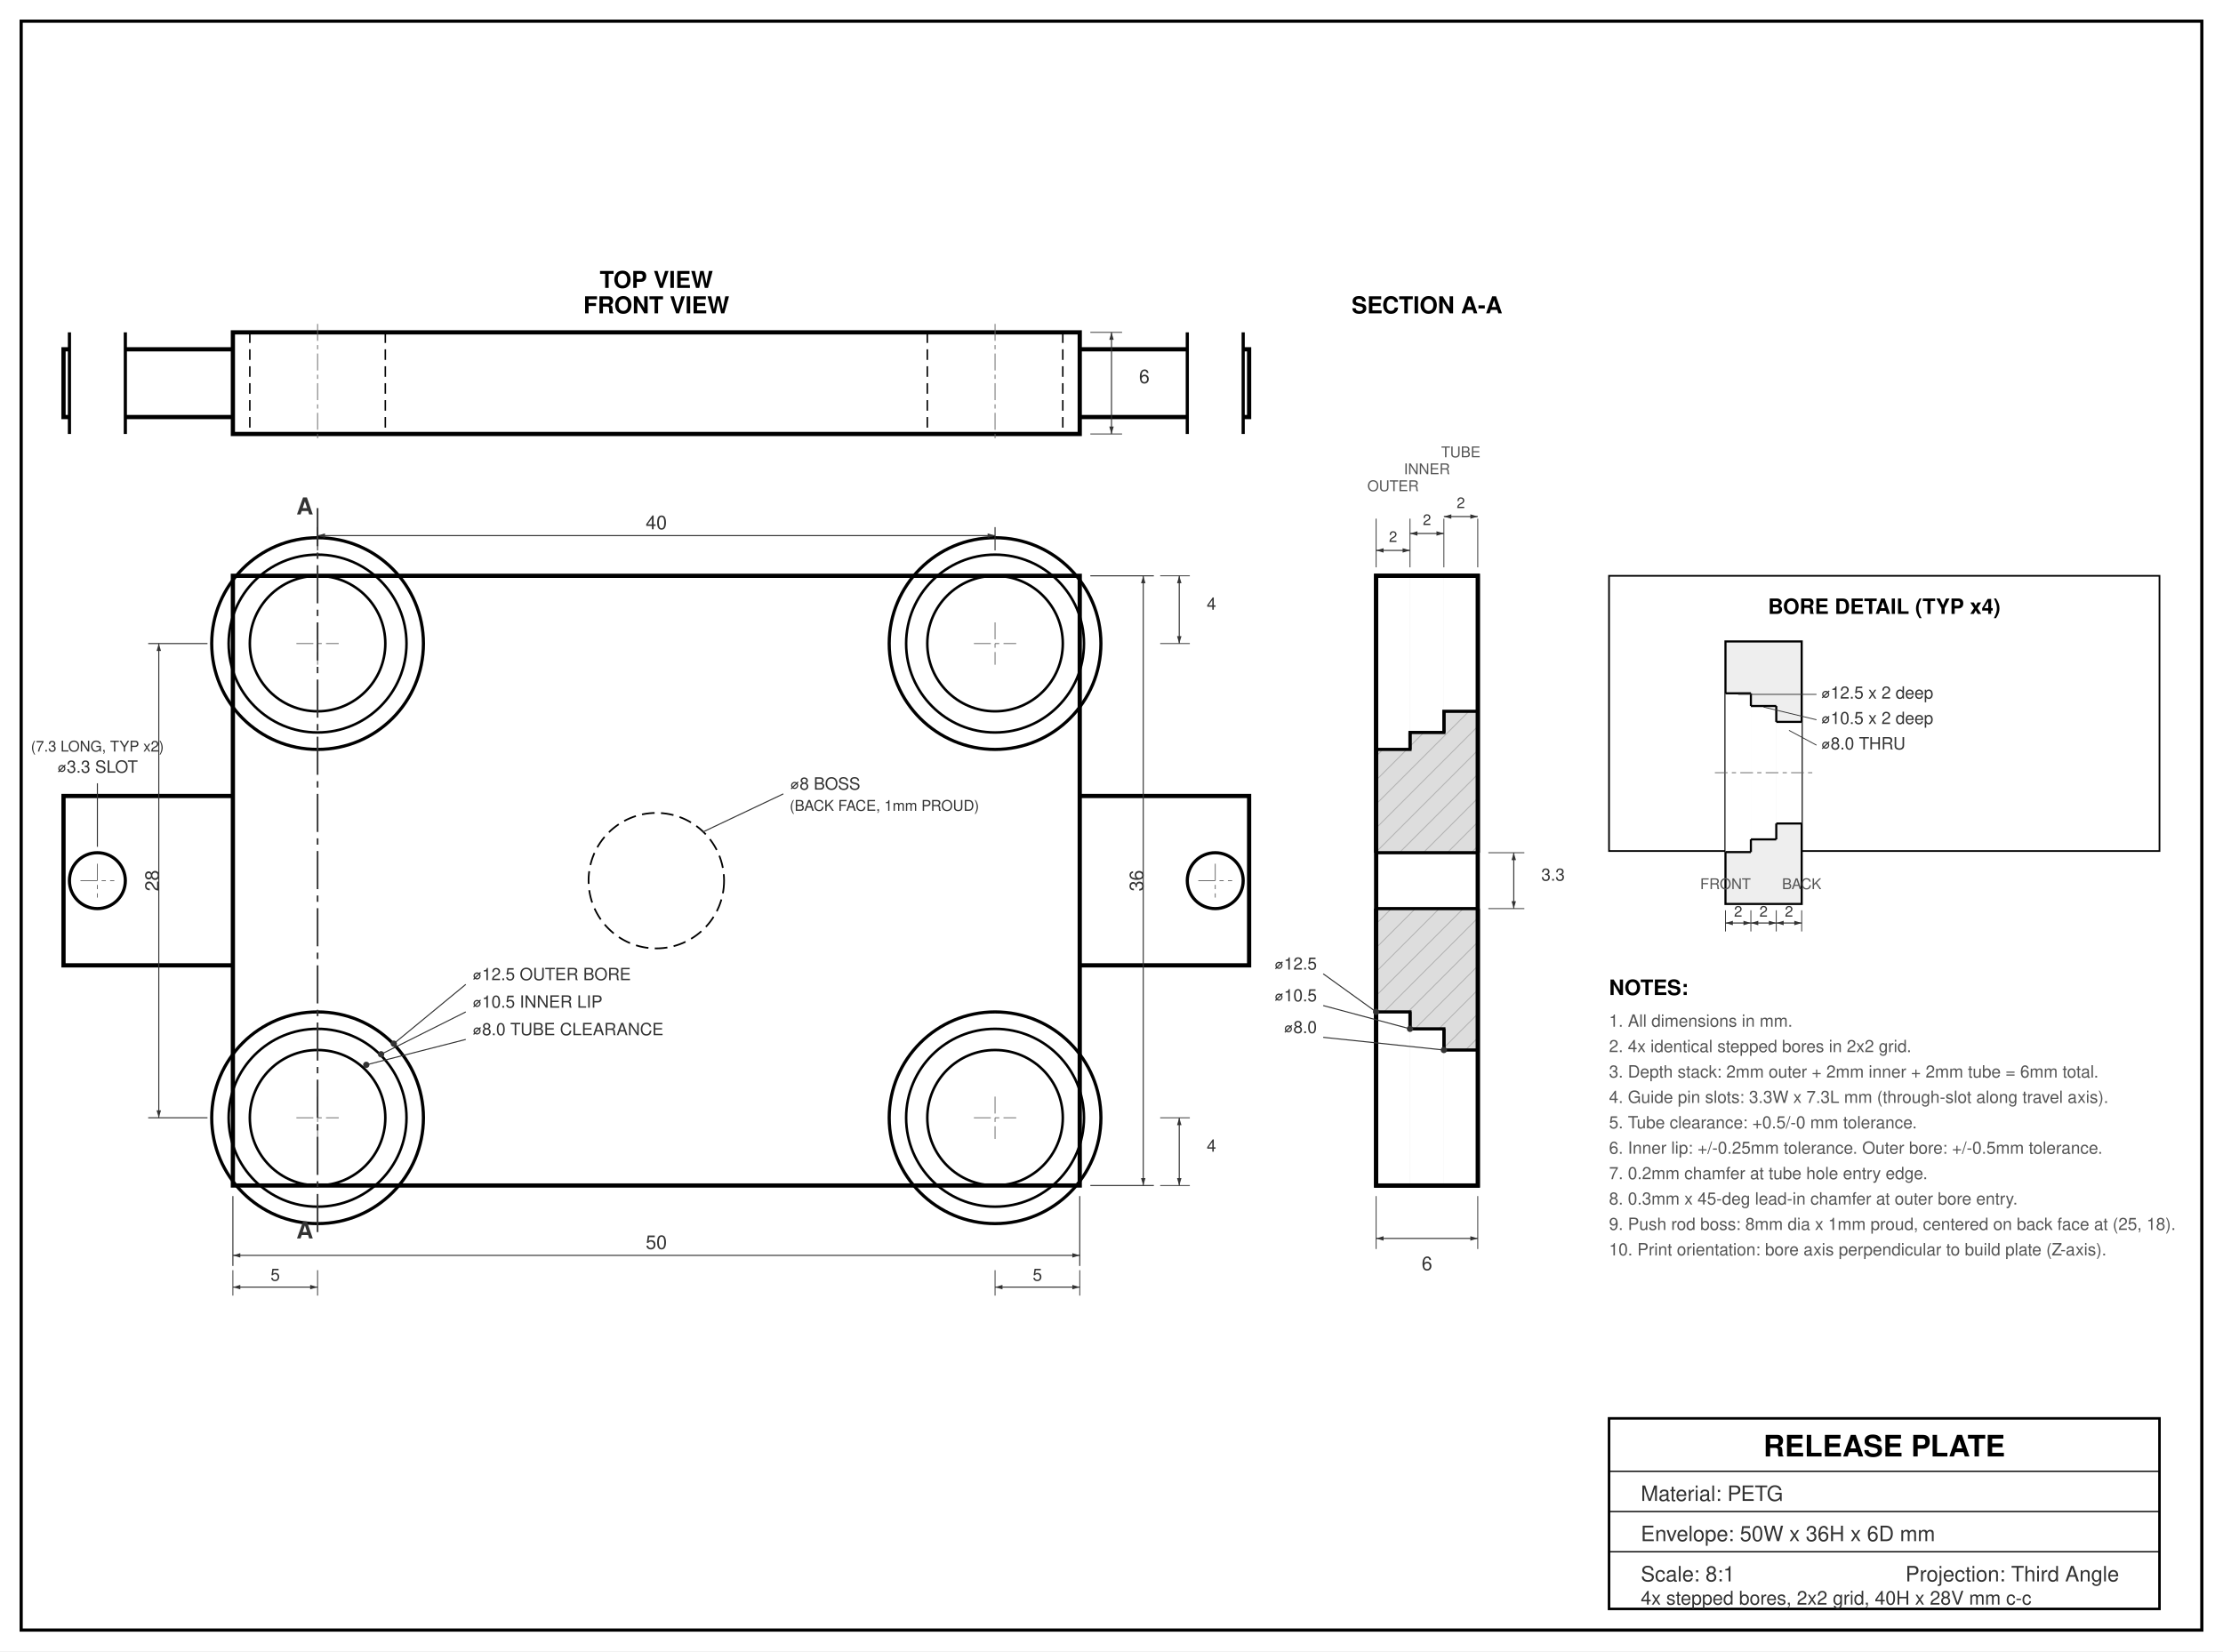
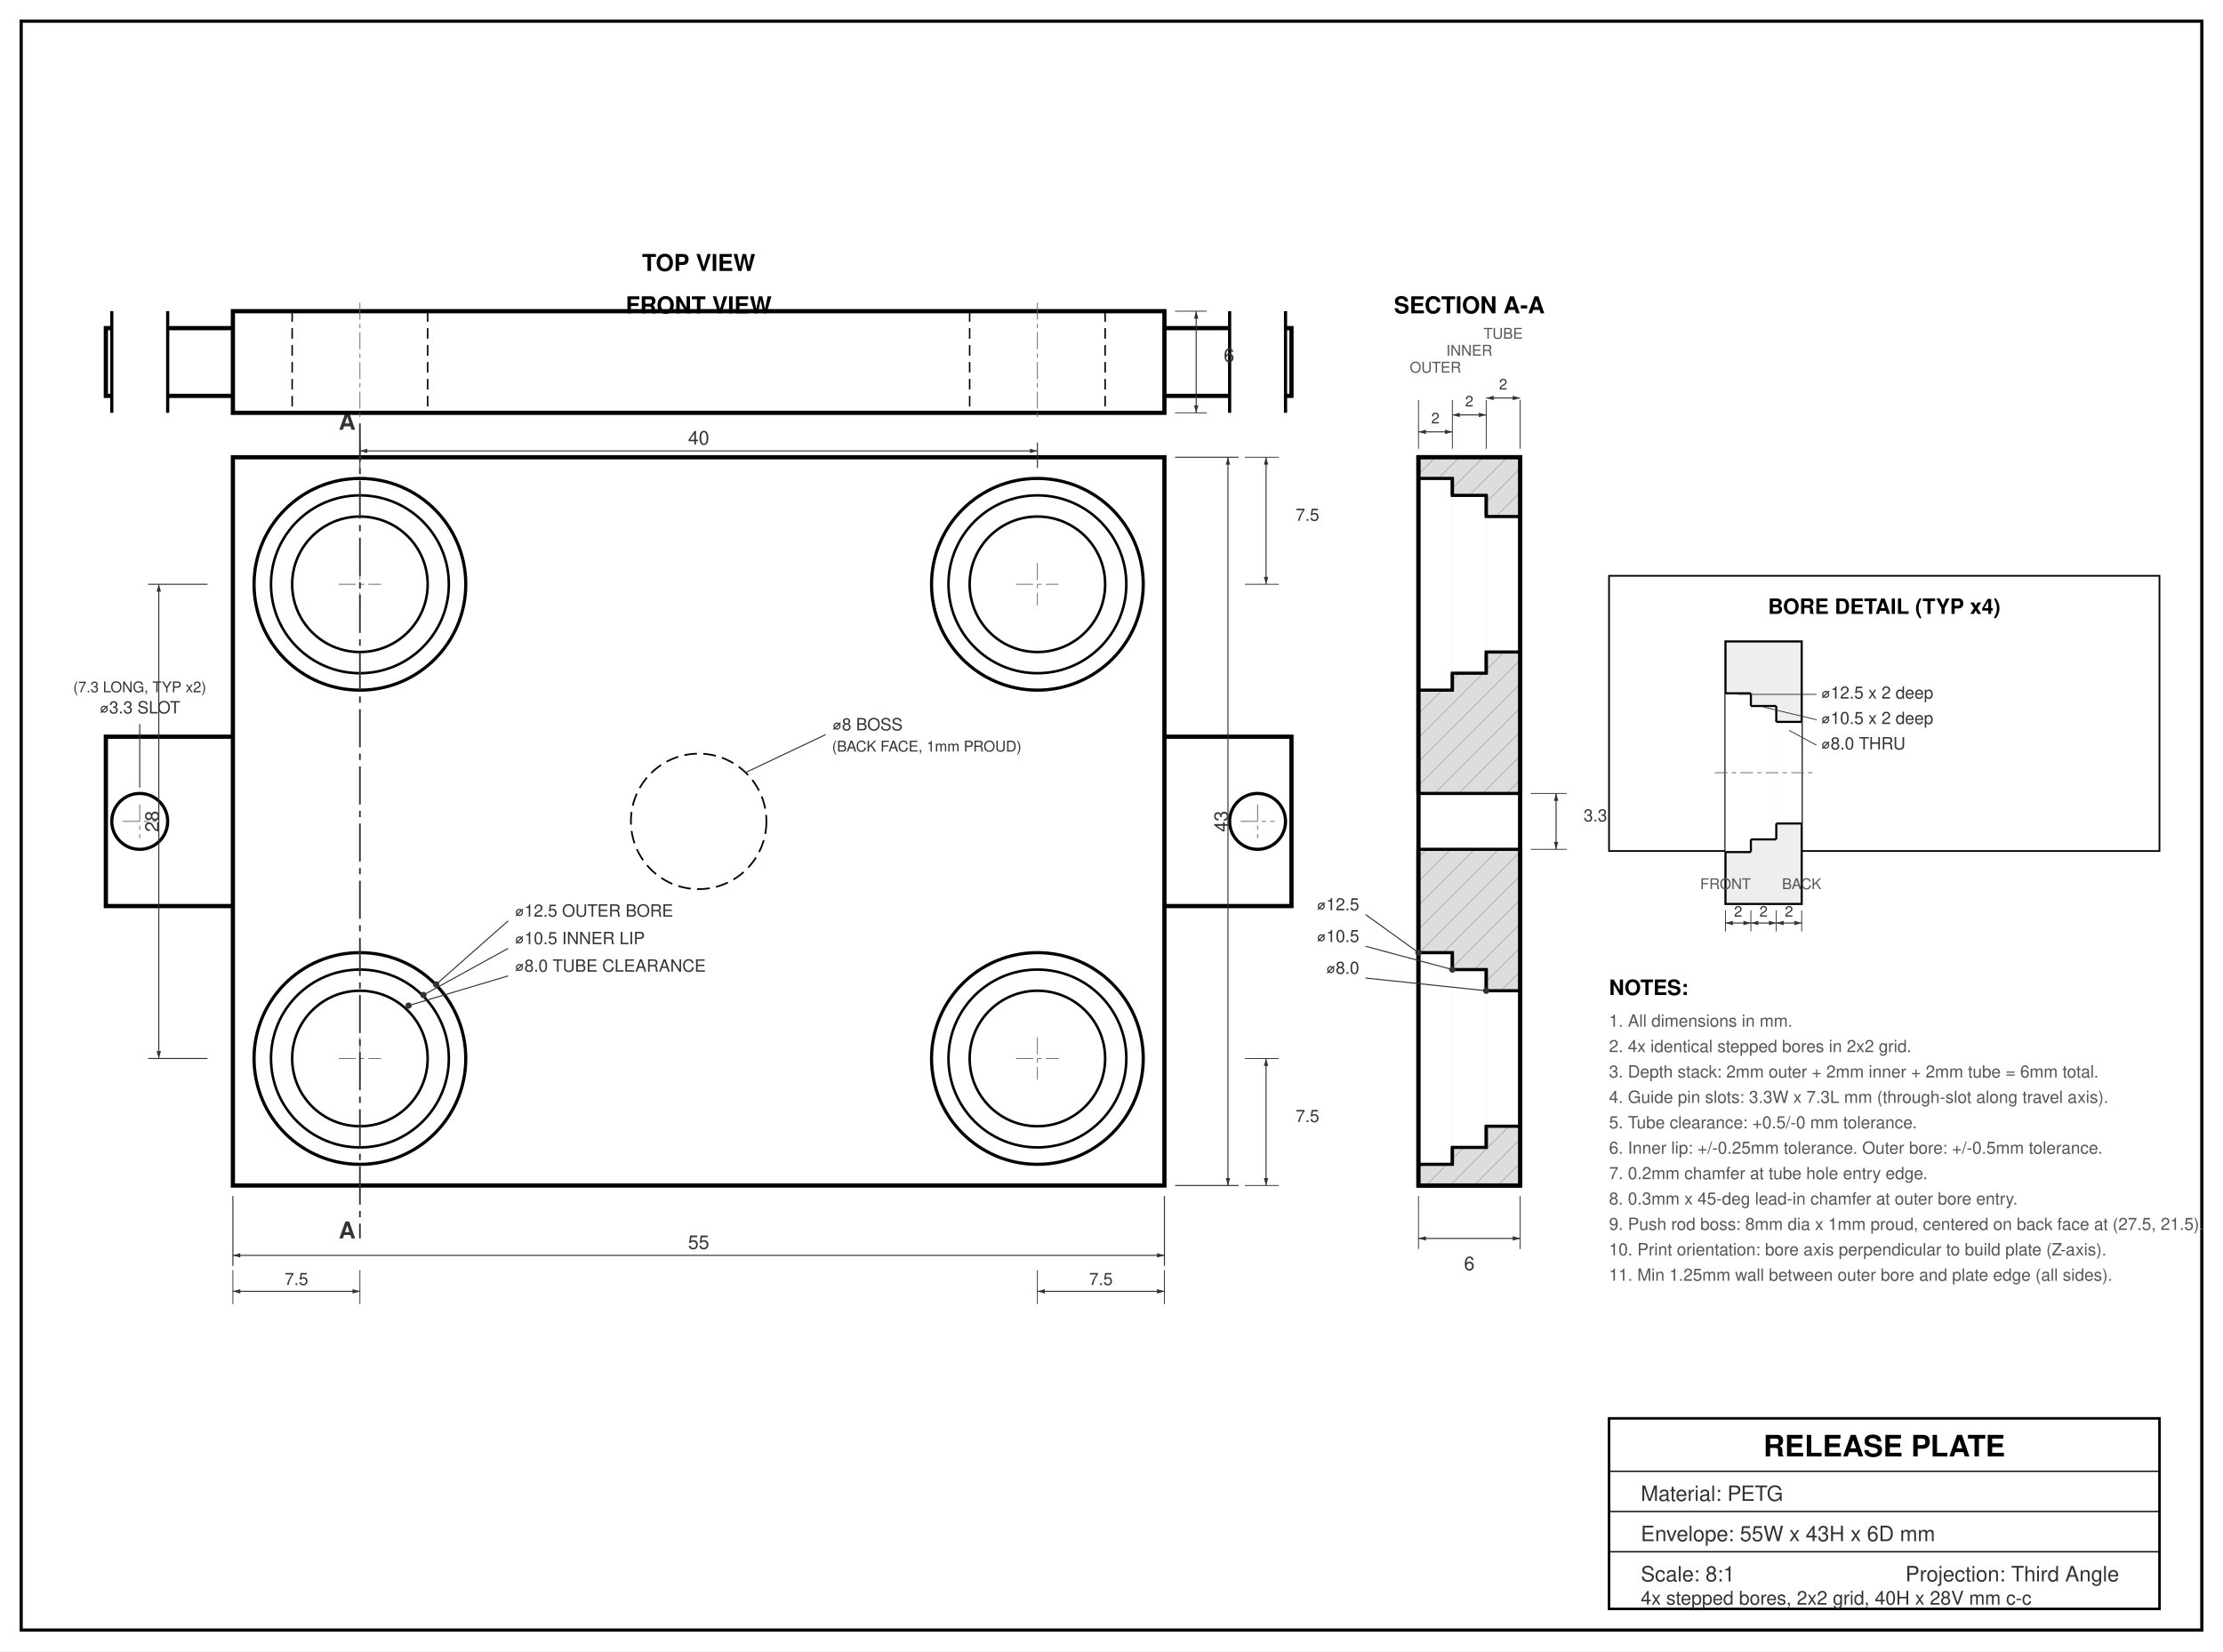
<svg xmlns="http://www.w3.org/2000/svg" viewBox="0 0 1050 780" width="1050" height="780" font-family="Helvetica, Arial, sans-serif" font-size="9">
  <defs>
    <marker id="as" viewBox="0 0 10 6" refX="0" refY="3" markerWidth="7" markerHeight="4.5" orient="auto">
      <path d="M10,0 L0,3 L10,6 Z" fill="#333" />
    </marker>
    <marker id="ae" viewBox="0 0 10 6" refX="10" refY="3" markerWidth="7" markerHeight="4.5" orient="auto">
      <path d="M0,0 L10,3 L0,6 Z" fill="#333" />
    </marker>
  </defs>
  <rect width="1050" height="780" fill="white" />
  <rect x="10" y="10" width="1030" height="760" fill="none" stroke="#000" stroke-width="1.5" />
-   <text x="310" y="148" text-anchor="middle" font-size="11" font-weight="bold" fill="#000">FRONT VIEW</text>
-   <rect x="110" y="272" width="400" height="288" fill="none" stroke="#000" stroke-width="2" />
-   <path d="M110,376 L30,376 L30,456 L110,456" fill="none" stroke="#000" stroke-width="2" />
-   <path d="M510,376 L590,376 L590,456 L510,456" fill="none" stroke="#000" stroke-width="2" />
-   <circle cx="46" cy="416" r="13.2" fill="none" stroke="#000" stroke-width="1.5" />
-   <line x1="38" y1="416" x2="54" y2="416" stroke="#666" stroke-width="0.4" stroke-dasharray="8,2,2,2" />
-   <line x1="46" y1="408" x2="46" y2="424" stroke="#666" stroke-width="0.4" stroke-dasharray="8,2,2,2" />
-   <circle cx="574" cy="416" r="13.2" fill="none" stroke="#000" stroke-width="1.5" />
-   <line x1="566" y1="416" x2="582" y2="416" stroke="#666" stroke-width="0.4" stroke-dasharray="8,2,2,2" />
-   <line x1="574" y1="408" x2="574" y2="424" stroke="#666" stroke-width="0.4" stroke-dasharray="8,2,2,2" />
-   <circle cx="150" cy="528" r="50" fill="none" stroke="#000" stroke-width="1.5" />
-   <circle cx="150" cy="528" r="42" fill="none" stroke="#000" stroke-width="1.2" />
-   <circle cx="150" cy="528" r="32" fill="none" stroke="#000" stroke-width="1.2" />
-   <line x1="140" y1="528" x2="160" y2="528" stroke="#666" stroke-width="0.4" stroke-dasharray="8,2,2,2" />
-   <line x1="150" y1="518" x2="150" y2="538" stroke="#666" stroke-width="0.4" stroke-dasharray="8,2,2,2" />
-   <circle cx="470" cy="528" r="50" fill="none" stroke="#000" stroke-width="1.5" />
-   <circle cx="470" cy="528" r="42" fill="none" stroke="#000" stroke-width="1.2" />
-   <circle cx="470" cy="528" r="32" fill="none" stroke="#000" stroke-width="1.2" />
-   <line x1="460" y1="528" x2="480" y2="528" stroke="#666" stroke-width="0.4" stroke-dasharray="8,2,2,2" />
-   <line x1="470" y1="518" x2="470" y2="538" stroke="#666" stroke-width="0.4" stroke-dasharray="8,2,2,2" />
-   <circle cx="150" cy="304" r="50" fill="none" stroke="#000" stroke-width="1.5" />
-   <circle cx="150" cy="304" r="42" fill="none" stroke="#000" stroke-width="1.2" />
-   <circle cx="150" cy="304" r="32" fill="none" stroke="#000" stroke-width="1.2" />
-   <line x1="140" y1="304" x2="160" y2="304" stroke="#666" stroke-width="0.4" stroke-dasharray="8,2,2,2" />
-   <line x1="150" y1="294" x2="150" y2="314" stroke="#666" stroke-width="0.4" stroke-dasharray="8,2,2,2" />
-   <circle cx="470" cy="304" r="50" fill="none" stroke="#000" stroke-width="1.5" />
-   <circle cx="470" cy="304" r="42" fill="none" stroke="#000" stroke-width="1.2" />
-   <circle cx="470" cy="304" r="32" fill="none" stroke="#000" stroke-width="1.2" />
-   <line x1="460" y1="304" x2="480" y2="304" stroke="#666" stroke-width="0.4" stroke-dasharray="8,2,2,2" />
-   <line x1="470" y1="294" x2="470" y2="314" stroke="#666" stroke-width="0.4" stroke-dasharray="8,2,2,2" />
-   <circle cx="310" cy="416" r="32" fill="none" stroke="#000" stroke-width="0.8" stroke-dasharray="6,3" />
+   <text x="330" y="148" text-anchor="middle" font-size="11" font-weight="bold" fill="#000">FRONT VIEW</text>
+   <rect x="110" y="216" width="440" height="344" fill="none" stroke="#000" stroke-width="2" />
+   <path d="M110,348 L50,348 L50,428 L110,428" fill="none" stroke="#000" stroke-width="2" />
+   <path d="M550,348 L610,348 L610,428 L550,428" fill="none" stroke="#000" stroke-width="2" />
+   <circle cx="66" cy="388" r="13.2" fill="none" stroke="#000" stroke-width="1.5" />
+   <line x1="58" y1="388" x2="74" y2="388" stroke="#666" stroke-width="0.4" stroke-dasharray="8,2,2,2" />
+   <line x1="66" y1="380" x2="66" y2="396" stroke="#666" stroke-width="0.4" stroke-dasharray="8,2,2,2" />
+   <circle cx="594" cy="388" r="13.2" fill="none" stroke="#000" stroke-width="1.5" />
+   <line x1="586" y1="388" x2="602" y2="388" stroke="#666" stroke-width="0.4" stroke-dasharray="8,2,2,2" />
+   <line x1="594" y1="380" x2="594" y2="396" stroke="#666" stroke-width="0.4" stroke-dasharray="8,2,2,2" />
+   <circle cx="170" cy="500" r="50" fill="none" stroke="#000" stroke-width="1.5" />
+   <circle cx="170" cy="500" r="42" fill="none" stroke="#000" stroke-width="1.2" />
+   <circle cx="170" cy="500" r="32" fill="none" stroke="#000" stroke-width="1.2" />
+   <line x1="160" y1="500" x2="180" y2="500" stroke="#666" stroke-width="0.4" stroke-dasharray="8,2,2,2" />
+   <line x1="170" y1="490" x2="170" y2="510" stroke="#666" stroke-width="0.4" stroke-dasharray="8,2,2,2" />
+   <circle cx="490" cy="500" r="50" fill="none" stroke="#000" stroke-width="1.5" />
+   <circle cx="490" cy="500" r="42" fill="none" stroke="#000" stroke-width="1.2" />
+   <circle cx="490" cy="500" r="32" fill="none" stroke="#000" stroke-width="1.2" />
+   <line x1="480" y1="500" x2="500" y2="500" stroke="#666" stroke-width="0.4" stroke-dasharray="8,2,2,2" />
+   <line x1="490" y1="490" x2="490" y2="510" stroke="#666" stroke-width="0.4" stroke-dasharray="8,2,2,2" />
+   <circle cx="170" cy="276" r="50" fill="none" stroke="#000" stroke-width="1.5" />
+   <circle cx="170" cy="276" r="42" fill="none" stroke="#000" stroke-width="1.2" />
+   <circle cx="170" cy="276" r="32" fill="none" stroke="#000" stroke-width="1.2" />
+   <line x1="160" y1="276" x2="180" y2="276" stroke="#666" stroke-width="0.4" stroke-dasharray="8,2,2,2" />
+   <line x1="170" y1="266" x2="170" y2="286" stroke="#666" stroke-width="0.4" stroke-dasharray="8,2,2,2" />
+   <circle cx="490" cy="276" r="50" fill="none" stroke="#000" stroke-width="1.5" />
+   <circle cx="490" cy="276" r="42" fill="none" stroke="#000" stroke-width="1.2" />
+   <circle cx="490" cy="276" r="32" fill="none" stroke="#000" stroke-width="1.2" />
+   <line x1="480" y1="276" x2="500" y2="276" stroke="#666" stroke-width="0.4" stroke-dasharray="8,2,2,2" />
+   <line x1="490" y1="266" x2="490" y2="286" stroke="#666" stroke-width="0.4" stroke-dasharray="8,2,2,2" />
+   <circle cx="330" cy="388" r="32" fill="none" stroke="#000" stroke-width="0.8" stroke-dasharray="6,3" />
  <line x1="110" y1="565" x2="110" y2="598" stroke="#333" stroke-width="0.5" />
-   <line x1="510" y1="565" x2="510" y2="598" stroke="#333" stroke-width="0.5" />
-   <line x1="110" y1="593" x2="510" y2="593" stroke="#333" stroke-width="0.5" marker-start="url(#as)" marker-end="url(#ae)" />
-   <text x="310" y="590" text-anchor="middle" fill="#333" font-size="9">50</text>
-   <line x1="515" y1="272" x2="545" y2="272" stroke="#333" stroke-width="0.5" />
-   <line x1="515" y1="560" x2="545" y2="560" stroke="#333" stroke-width="0.5" />
-   <line x1="540" y1="272" x2="540" y2="560" stroke="#333" stroke-width="0.5" marker-start="url(#as)" marker-end="url(#ae)" />
-   <text x="540" y="416" text-anchor="middle" fill="#333" font-size="9" transform="rotate(-90,540,416)">36</text>
-   <line x1="150" y1="249" x2="150" y2="260" stroke="#333" stroke-width="0.5" />
-   <line x1="470" y1="249" x2="470" y2="260" stroke="#333" stroke-width="0.5" />
-   <line x1="150" y1="253" x2="470" y2="253" stroke="#333" stroke-width="0.5" marker-start="url(#as)" marker-end="url(#ae)" />
-   <text x="310" y="250" text-anchor="middle" fill="#333" font-size="9">40</text>
-   <line x1="70" y1="304" x2="98" y2="304" stroke="#333" stroke-width="0.5" />
-   <line x1="70" y1="528" x2="98" y2="528" stroke="#333" stroke-width="0.5" />
-   <line x1="75" y1="304" x2="75" y2="528" stroke="#333" stroke-width="0.5" marker-start="url(#as)" marker-end="url(#ae)" />
-   <text x="75" y="416" text-anchor="middle" fill="#333" font-size="9" transform="rotate(-90,75,416)">28</text>
-   <line x1="110" y1="600" x2="110" y2="612" stroke="#333" stroke-width="0.4" />
-   <line x1="150" y1="600" x2="150" y2="612" stroke="#333" stroke-width="0.4" />
-   <line x1="110" y1="608" x2="150" y2="608" stroke="#333" stroke-width="0.5" marker-start="url(#as)" marker-end="url(#ae)" />
-   <text x="130" y="605" text-anchor="middle" fill="#333" font-size="8">5</text>
-   <line x1="470" y1="600" x2="470" y2="612" stroke="#333" stroke-width="0.4" />
-   <line x1="510" y1="600" x2="510" y2="612" stroke="#333" stroke-width="0.4" />
-   <line x1="470" y1="608" x2="510" y2="608" stroke="#333" stroke-width="0.5" marker-start="url(#as)" marker-end="url(#ae)" />
-   <text x="490" y="605" text-anchor="middle" fill="#333" font-size="8">5</text>
-   <line x1="548" y1="528" x2="562" y2="528" stroke="#333" stroke-width="0.4" />
-   <line x1="548" y1="560" x2="562" y2="560" stroke="#333" stroke-width="0.4" />
-   <line x1="557" y1="528" x2="557" y2="560" stroke="#333" stroke-width="0.5" marker-start="url(#as)" marker-end="url(#ae)" />
-   <text x="570" y="544" text-anchor="start" fill="#333" font-size="8">4</text>
-   <line x1="548" y1="272" x2="562" y2="272" stroke="#333" stroke-width="0.4" />
-   <line x1="548" y1="304" x2="562" y2="304" stroke="#333" stroke-width="0.4" />
-   <line x1="557" y1="272" x2="557" y2="304" stroke="#333" stroke-width="0.5" marker-start="url(#as)" marker-end="url(#ae)" />
-   <text x="570" y="288" text-anchor="start" fill="#333" font-size="8">4</text>
-   <line x1="186" y1="493" x2="220" y2="465" stroke="#333" stroke-width="0.5" />
-   <circle cx="186" cy="493" r="1.5" fill="#333" />
-   <text x="223" y="463" text-anchor="start" fill="#333" font-size="8">⌀12.5 OUTER BORE</text>
-   <line x1="180" y1="498" x2="220" y2="478" stroke="#333" stroke-width="0.5" />
-   <circle cx="180" cy="498" r="1.5" fill="#333" />
-   <text x="223" y="476" text-anchor="start" fill="#333" font-size="8">⌀10.5 INNER LIP</text>
-   <line x1="173" y1="503" x2="220" y2="491" stroke="#333" stroke-width="0.5" />
-   <circle cx="173" cy="503" r="1.5" fill="#333" />
-   <text x="223" y="489" text-anchor="start" fill="#333" font-size="8">⌀8.0 TUBE CLEARANCE</text>
-   <line x1="46" y1="400" x2="46" y2="370" stroke="#333" stroke-width="0.5" />
-   <text x="46" y="365" text-anchor="middle" fill="#333" font-size="8">⌀3.3 SLOT</text>
-   <text x="46" y="355" text-anchor="middle" fill="#333" font-size="7">(7.3 LONG, TYP x2)</text>
-   <line x1="332" y1="393" x2="370" y2="375" stroke="#333" stroke-width="0.5" />
-   <text x="373" y="373" text-anchor="start" fill="#333" font-size="8">⌀8 BOSS</text>
-   <text x="373" y="383" text-anchor="start" fill="#333" font-size="7">(BACK FACE, 1mm PROUD)</text>
-   <line x1="150" y1="240" x2="150" y2="585" stroke="#333" stroke-width="0.8" stroke-dasharray="18,3,3,3" />
-   <text x="140" y="243" font-size="11" font-weight="bold" fill="#333">A</text>
-   <text x="140" y="585" font-size="11" font-weight="bold" fill="#333">A</text>
-   <text x="310" y="136" text-anchor="middle" font-size="11" font-weight="bold" fill="#000">TOP VIEW</text>
-   <rect x="110" y="157" width="400" height="48" fill="none" stroke="#000" stroke-width="2" />
-   <path d="M110,165 L30,165 L30,197 L110,197" fill="none" stroke="#000" stroke-width="2" />
-   <path d="M510,165 L590,165 L590,197 L510,197" fill="none" stroke="#000" stroke-width="2" />
-   <rect x="32.8" y="155" width="26.4" height="52" fill="white" stroke="none" />
-   <line x1="32.8" y1="157" x2="32.8" y2="205" fill="none" stroke="#000" stroke-width="1.5" />
-   <line x1="59.2" y1="157" x2="59.2" y2="205" fill="none" stroke="#000" stroke-width="1.5" />
-   <rect x="560.8" y="155" width="26.4" height="52" fill="white" stroke="none" />
-   <line x1="560.8" y1="157" x2="560.8" y2="205" fill="none" stroke="#000" stroke-width="1.5" />
-   <line x1="587.2" y1="157" x2="587.2" y2="205" fill="none" stroke="#000" stroke-width="1.5" />
-   <line x1="118" y1="157" x2="118" y2="205" fill="none" stroke="#000" stroke-width="0.7" stroke-dasharray="5,3" />
-   <line x1="182" y1="157" x2="182" y2="205" fill="none" stroke="#000" stroke-width="0.7" stroke-dasharray="5,3" />
-   <line x1="438" y1="157" x2="438" y2="205" fill="none" stroke="#000" stroke-width="0.7" stroke-dasharray="5,3" />
-   <line x1="502" y1="157" x2="502" y2="205" fill="none" stroke="#000" stroke-width="0.7" stroke-dasharray="5,3" />
-   <line x1="150" y1="153" x2="150" y2="209" stroke="#666" stroke-width="0.4" stroke-dasharray="8,2,2,2" />
-   <line x1="470" y1="153" x2="470" y2="209" stroke="#666" stroke-width="0.4" stroke-dasharray="8,2,2,2" />
-   <line x1="515" y1="157" x2="530" y2="157" stroke="#333" stroke-width="0.4" />
-   <line x1="515" y1="205" x2="530" y2="205" stroke="#333" stroke-width="0.4" />
-   <line x1="525" y1="157" x2="525" y2="205" stroke="#333" stroke-width="0.5" marker-start="url(#as)" marker-end="url(#ae)" />
-   <text x="538" y="181" text-anchor="start" fill="#333" font-size="9">6</text>
-   <text x="674" y="148" text-anchor="middle" font-size="11" font-weight="bold" fill="#000">SECTION A-A</text>
-   <rect x="650" y="272" width="48" height="288" fill="none" stroke="#000" stroke-width="2" />
-   <rect x="650" y="354" width="48" height="124" fill="#ddd" stroke="none" />
-   <rect x="650" y="272" width="48" height="288" fill="#ddd" stroke="none" />
-   <rect x="650" y="478" width="16" height="82" fill="white" stroke="none" />
-   <rect x="666" y="486" width="16" height="74" fill="white" stroke="none" />
-   <rect x="682" y="496" width="16" height="64" fill="white" stroke="none" />
-   <rect x="650" y="272" width="16" height="82" fill="white" stroke="none" />
-   <rect x="666" y="272" width="16" height="74" fill="white" stroke="none" />
-   <rect x="682" y="272" width="16" height="64" fill="white" stroke="none" />
+   <line x1="550" y1="565" x2="550" y2="598" stroke="#333" stroke-width="0.5" />
+   <line x1="110" y1="593" x2="550" y2="593" stroke="#333" stroke-width="0.5" marker-start="url(#as)" marker-end="url(#ae)" />
+   <text x="330" y="590" text-anchor="middle" fill="#333" font-size="9">55</text>
+   <line x1="555" y1="216" x2="585" y2="216" stroke="#333" stroke-width="0.5" />
+   <line x1="555" y1="560" x2="585" y2="560" stroke="#333" stroke-width="0.5" />
+   <line x1="580" y1="216" x2="580" y2="560" stroke="#333" stroke-width="0.5" marker-start="url(#as)" marker-end="url(#ae)" />
+   <text x="580" y="388" text-anchor="middle" fill="#333" font-size="9" transform="rotate(-90,580,388)">43</text>
+   <line x1="170" y1="209" x2="170" y2="221" stroke="#333" stroke-width="0.5" />
+   <line x1="490" y1="209" x2="490" y2="221" stroke="#333" stroke-width="0.5" />
+   <line x1="170" y1="213" x2="490" y2="213" stroke="#333" stroke-width="0.5" marker-start="url(#as)" marker-end="url(#ae)" />
+   <text x="330" y="210" text-anchor="middle" fill="#333" font-size="9">40</text>
+   <line x1="70" y1="276" x2="98" y2="276" stroke="#333" stroke-width="0.5" />
+   <line x1="70" y1="500" x2="98" y2="500" stroke="#333" stroke-width="0.5" />
+   <line x1="75" y1="276" x2="75" y2="500" stroke="#333" stroke-width="0.5" marker-start="url(#as)" marker-end="url(#ae)" />
+   <text x="75" y="388" text-anchor="middle" fill="#333" font-size="9" transform="rotate(-90,75,388)">28</text>
+   <line x1="110" y1="600" x2="110" y2="616" stroke="#333" stroke-width="0.4" />
+   <line x1="170" y1="600" x2="170" y2="616" stroke="#333" stroke-width="0.4" />
+   <line x1="110" y1="610" x2="170" y2="610" stroke="#333" stroke-width="0.5" marker-start="url(#as)" marker-end="url(#ae)" />
+   <text x="140" y="607" text-anchor="middle" fill="#333" font-size="8">7.5</text>
+   <line x1="490" y1="600" x2="490" y2="616" stroke="#333" stroke-width="0.4" />
+   <line x1="550" y1="600" x2="550" y2="616" stroke="#333" stroke-width="0.4" />
+   <line x1="490" y1="610" x2="550" y2="610" stroke="#333" stroke-width="0.5" marker-start="url(#as)" marker-end="url(#ae)" />
+   <text x="520" y="607" text-anchor="middle" fill="#333" font-size="8">7.5</text>
+   <line x1="588" y1="500" x2="604" y2="500" stroke="#333" stroke-width="0.4" />
+   <line x1="588" y1="560" x2="604" y2="560" stroke="#333" stroke-width="0.4" />
+   <line x1="598" y1="500" x2="598" y2="560" stroke="#333" stroke-width="0.5" marker-start="url(#as)" marker-end="url(#ae)" />
+   <text x="612" y="530" text-anchor="start" fill="#333" font-size="8">7.5</text>
+   <line x1="588" y1="216" x2="604" y2="216" stroke="#333" stroke-width="0.4" />
+   <line x1="588" y1="276" x2="604" y2="276" stroke="#333" stroke-width="0.4" />
+   <line x1="598" y1="216" x2="598" y2="276" stroke="#333" stroke-width="0.5" marker-start="url(#as)" marker-end="url(#ae)" />
+   <text x="612" y="246" text-anchor="start" fill="#333" font-size="8">7.5</text>
+   <line x1="206" y1="465" x2="240" y2="435" stroke="#333" stroke-width="0.5" />
+   <circle cx="206" cy="465" r="1.5" fill="#333" />
+   <text x="243" y="433" text-anchor="start" fill="#333" font-size="8">⌀12.5 OUTER BORE</text>
+   <line x1="200" y1="470" x2="240" y2="448" stroke="#333" stroke-width="0.5" />
+   <circle cx="200" cy="470" r="1.5" fill="#333" />
+   <text x="243" y="446" text-anchor="start" fill="#333" font-size="8">⌀10.5 INNER LIP</text>
+   <line x1="193" y1="475" x2="240" y2="461" stroke="#333" stroke-width="0.5" />
+   <circle cx="193" cy="475" r="1.5" fill="#333" />
+   <text x="243" y="459" text-anchor="start" fill="#333" font-size="8">⌀8.0 TUBE CLEARANCE</text>
+   <line x1="66" y1="372" x2="66" y2="342" stroke="#333" stroke-width="0.5" />
+   <text x="66" y="337" text-anchor="middle" fill="#333" font-size="8">⌀3.3 SLOT</text>
+   <text x="66" y="327" text-anchor="middle" fill="#333" font-size="7">(7.3 LONG, TYP x2)</text>
+   <line x1="352" y1="365" x2="390" y2="347" stroke="#333" stroke-width="0.5" />
+   <text x="393" y="345" text-anchor="start" fill="#333" font-size="8">⌀8 BOSS</text>
+   <text x="393" y="355" text-anchor="start" fill="#333" font-size="7">(BACK FACE, 1mm PROUD)</text>
+   <line x1="170" y1="200" x2="170" y2="585" stroke="#333" stroke-width="0.8" stroke-dasharray="18,3,3,3" />
+   <text x="160" y="203" font-size="11" font-weight="bold" fill="#333">A</text>
+   <text x="160" y="585" font-size="11" font-weight="bold" fill="#333">A</text>
+   <text x="330" y="128" text-anchor="middle" font-size="11" font-weight="bold" fill="#000">TOP VIEW</text>
+   <rect x="110" y="147" width="440" height="48" fill="none" stroke="#000" stroke-width="2" />
+   <path d="M110,155 L50,155 L50,187 L110,187" fill="none" stroke="#000" stroke-width="2" />
+   <path d="M550,155 L610,155 L610,187 L550,187" fill="none" stroke="#000" stroke-width="2" />
+   <rect x="52.8" y="145" width="26.4" height="52" fill="white" stroke="none" />
+   <line x1="52.8" y1="147" x2="52.8" y2="195" fill="none" stroke="#000" stroke-width="1.5" />
+   <line x1="79.2" y1="147" x2="79.2" y2="195" fill="none" stroke="#000" stroke-width="1.5" />
+   <rect x="580.8" y="145" width="26.4" height="52" fill="white" stroke="none" />
+   <line x1="580.8" y1="147" x2="580.8" y2="195" fill="none" stroke="#000" stroke-width="1.5" />
+   <line x1="607.2" y1="147" x2="607.2" y2="195" fill="none" stroke="#000" stroke-width="1.5" />
+   <line x1="138" y1="147" x2="138" y2="195" fill="none" stroke="#000" stroke-width="0.7" stroke-dasharray="5,3" />
+   <line x1="202" y1="147" x2="202" y2="195" fill="none" stroke="#000" stroke-width="0.7" stroke-dasharray="5,3" />
+   <line x1="458" y1="147" x2="458" y2="195" fill="none" stroke="#000" stroke-width="0.7" stroke-dasharray="5,3" />
+   <line x1="522" y1="147" x2="522" y2="195" fill="none" stroke="#000" stroke-width="0.7" stroke-dasharray="5,3" />
+   <line x1="170" y1="143" x2="170" y2="199" stroke="#666" stroke-width="0.4" stroke-dasharray="8,2,2,2" />
+   <line x1="490" y1="143" x2="490" y2="199" stroke="#666" stroke-width="0.4" stroke-dasharray="8,2,2,2" />
+   <line x1="555" y1="147" x2="570" y2="147" stroke="#333" stroke-width="0.4" />
+   <line x1="555" y1="195" x2="570" y2="195" stroke="#333" stroke-width="0.4" />
+   <line x1="565" y1="147" x2="565" y2="195" stroke="#333" stroke-width="0.5" marker-start="url(#as)" marker-end="url(#ae)" />
+   <text x="578" y="171" text-anchor="start" fill="#333" font-size="9">6</text>
+   <text x="694" y="148" text-anchor="middle" font-size="11" font-weight="bold" fill="#000">SECTION A-A</text>
+   <rect x="670" y="216" width="48" height="344" fill="none" stroke="#000" stroke-width="2" />
+   <rect x="670" y="216" width="48" height="344" fill="#ddd" stroke="none" />
+   <rect x="670" y="450" width="16" height="100" fill="white" stroke="none" />
+   <rect x="686" y="458" width="16" height="84" fill="white" stroke="none" />
+   <rect x="702" y="468" width="16" height="64" fill="white" stroke="none" />
+   <rect x="670" y="226" width="16" height="100" fill="white" stroke="none" />
+   <rect x="686" y="234" width="16" height="84" fill="white" stroke="none" />
+   <rect x="702" y="244" width="16" height="64" fill="white" stroke="none" />
  <defs>
    <pattern id="hatch" patternUnits="userSpaceOnUse" width="8" height="8" patternTransform="rotate(45)">
      <line x1="0" y1="0" x2="0" y2="8" stroke="#999" stroke-width="0.5" />
    </pattern>
    <clipPath id="solid-clip">
-       <rect x="650" y="354" width="48" height="124" />
-       <rect x="666" y="346" width="32" height="8" />
-       <rect x="682" y="336" width="16" height="10" />
-       <rect x="666" y="478" width="32" height="8" />
-       <rect x="682" y="486" width="16" height="10" />
+       <rect x="670" y="216" width="48" height="10" />
+       <rect x="686" y="226" width="32" height="8" />
+       <rect x="702" y="234" width="16" height="10" />
+       <rect x="670" y="326" width="48" height="124" />
+       <rect x="686" y="318" width="32" height="8" />
+       <rect x="702" y="308" width="16" height="10" />
+       <rect x="686" y="450" width="32" height="8" />
+       <rect x="702" y="458" width="16" height="10" />
+       <rect x="670" y="550" width="48" height="10" />
+       <rect x="686" y="542" width="32" height="8" />
+       <rect x="702" y="532" width="16" height="10" />
    </clipPath>
  </defs>
-   <rect x="648" y="270" width="52" height="292" fill="url(#hatch)" clip-path="url(#solid-clip)" />
-   <path d="M650,478 L666,478 L666,486 L682,486 L682,496 L698,496" fill="none" stroke="#000" stroke-width="1.5" />
-   <path d="M650,560 L666,560 L682,560 L698,560" fill="none" stroke="#000" stroke-width="0" />
-   <path d="M650,354 L666,354 L666,346 L682,346 L682,336 L698,336" fill="none" stroke="#000" stroke-width="1.5" />
-   <line x1="666" y1="478" x2="666" y2="486" stroke="#000" stroke-width="1.5" />
-   <line x1="666" y1="354" x2="666" y2="346" stroke="#000" stroke-width="1.5" />
-   <line x1="682" y1="486" x2="682" y2="496" stroke="#000" stroke-width="1.5" />
-   <line x1="682" y1="346" x2="682" y2="336" stroke="#000" stroke-width="1.5" />
-   <rect x="648" y="402.8" width="52" height="26.4" fill="white" stroke="none" />
-   <line x1="650" y1="402.8" x2="698" y2="402.8" stroke="#000" stroke-width="1.5" />
-   <line x1="650" y1="429.2" x2="698" y2="429.2" stroke="#000" stroke-width="1.5" />
-   <rect x="650" y="272" width="48" height="288" fill="none" stroke="#000" stroke-width="2" />
-   <line x1="650" y1="565" x2="650" y2="590" stroke="#333" stroke-width="0.4" />
-   <line x1="698" y1="565" x2="698" y2="590" stroke="#333" stroke-width="0.4" />
-   <line x1="650" y1="585" x2="698" y2="585" stroke="#333" stroke-width="0.5" marker-start="url(#as)" marker-end="url(#ae)" />
-   <text x="674" y="600" text-anchor="middle" fill="#333" font-size="9">6</text>
-   <line x1="650" y1="268" x2="650" y2="245" stroke="#333" stroke-width="0.4" />
-   <line x1="666" y1="268" x2="666" y2="245" stroke="#333" stroke-width="0.4" />
-   <line x1="682" y1="268" x2="682" y2="245" stroke="#333" stroke-width="0.4" />
-   <line x1="698" y1="268" x2="698" y2="245" stroke="#333" stroke-width="0.4" />
-   <line x1="650" y1="260" x2="666" y2="260" stroke="#333" stroke-width="0.5" marker-start="url(#as)" marker-end="url(#ae)" />
-   <text x="658" y="256" text-anchor="middle" fill="#333" font-size="7">2</text>
-   <line x1="666" y1="252" x2="682" y2="252" stroke="#333" stroke-width="0.5" marker-start="url(#as)" marker-end="url(#ae)" />
-   <text x="674" y="248" text-anchor="middle" fill="#333" font-size="7">2</text>
-   <line x1="682" y1="244" x2="698" y2="244" stroke="#333" stroke-width="0.5" marker-start="url(#as)" marker-end="url(#ae)" />
-   <text x="690" y="240" text-anchor="middle" fill="#333" font-size="7">2</text>
-   <text x="658" y="232" text-anchor="middle" fill="#555" font-size="7">OUTER</text>
-   <text x="674" y="224" text-anchor="middle" fill="#555" font-size="7">INNER</text>
-   <text x="690" y="216" text-anchor="middle" fill="#555" font-size="7">TUBE</text>
-   <line x1="650" y1="478" x2="625" y2="460" stroke="#333" stroke-width="0.5" />
-   <circle cx="650" cy="478" r="1.5" fill="#333" />
-   <text x="622" y="458" text-anchor="end" fill="#333" font-size="8">⌀12.5</text>
-   <line x1="666" y1="486" x2="625" y2="475" stroke="#333" stroke-width="0.5" />
-   <circle cx="666" cy="486" r="1.5" fill="#333" />
-   <text x="622" y="473" text-anchor="end" fill="#333" font-size="8">⌀10.5</text>
-   <line x1="682" y1="496" x2="625" y2="490" stroke="#333" stroke-width="0.5" />
-   <circle cx="682" cy="496" r="1.5" fill="#333" />
-   <text x="622" y="488" text-anchor="end" fill="#333" font-size="8">⌀8.0</text>
-   <line x1="703" y1="402.8" x2="720" y2="402.8" stroke="#333" stroke-width="0.4" />
-   <line x1="703" y1="429.2" x2="720" y2="429.2" stroke="#333" stroke-width="0.4" />
-   <line x1="715" y1="402.8" x2="715" y2="429.2" stroke="#333" stroke-width="0.5" marker-start="url(#as)" marker-end="url(#ae)" />
-   <text x="728" y="416" text-anchor="start" fill="#333" font-size="8">3.3</text>
+   <rect x="668" y="214" width="52" height="348" fill="url(#hatch)" clip-path="url(#solid-clip)" />
+   <path d="M670,450 L686,450 L686,458 L702,458 L702,468 L718,468" fill="none" stroke="#000" stroke-width="1.5" />
+   <path d="M670,550 L686,550 L686,542 L702,542 L702,532 L718,532" fill="none" stroke="#000" stroke-width="1.5" />
+   <path d="M670,326 L686,326 L686,318 L702,318 L702,308 L718,308" fill="none" stroke="#000" stroke-width="1.5" />
+   <path d="M670,226 L686,226 L686,234 L702,234 L702,244 L718,244" fill="none" stroke="#000" stroke-width="1.5" />
+   <line x1="686" y1="450" x2="686" y2="458" stroke="#000" stroke-width="1.5" />
+   <line x1="686" y1="550" x2="686" y2="542" stroke="#000" stroke-width="1.5" />
+   <line x1="702" y1="458" x2="702" y2="468" stroke="#000" stroke-width="1.5" />
+   <line x1="702" y1="542" x2="702" y2="532" stroke="#000" stroke-width="1.5" />
+   <line x1="686" y1="326" x2="686" y2="318" stroke="#000" stroke-width="1.5" />
+   <line x1="686" y1="226" x2="686" y2="234" stroke="#000" stroke-width="1.5" />
+   <line x1="702" y1="318" x2="702" y2="308" stroke="#000" stroke-width="1.5" />
+   <line x1="702" y1="234" x2="702" y2="244" stroke="#000" stroke-width="1.5" />
+   <rect x="668" y="374.8" width="52" height="26.4" fill="white" stroke="none" />
+   <line x1="670" y1="374.8" x2="718" y2="374.8" stroke="#000" stroke-width="1.5" />
+   <line x1="670" y1="401.2" x2="718" y2="401.2" stroke="#000" stroke-width="1.5" />
+   <rect x="670" y="216" width="48" height="344" fill="none" stroke="#000" stroke-width="2" />
+   <line x1="670" y1="565" x2="670" y2="590" stroke="#333" stroke-width="0.4" />
+   <line x1="718" y1="565" x2="718" y2="590" stroke="#333" stroke-width="0.4" />
+   <line x1="670" y1="585" x2="718" y2="585" stroke="#333" stroke-width="0.5" marker-start="url(#as)" marker-end="url(#ae)" />
+   <text x="694" y="600" text-anchor="middle" fill="#333" font-size="9">6</text>
+   <line x1="670" y1="212" x2="670" y2="189" stroke="#333" stroke-width="0.4" />
+   <line x1="686" y1="212" x2="686" y2="189" stroke="#333" stroke-width="0.4" />
+   <line x1="702" y1="212" x2="702" y2="189" stroke="#333" stroke-width="0.4" />
+   <line x1="718" y1="212" x2="718" y2="189" stroke="#333" stroke-width="0.4" />
+   <line x1="670" y1="204" x2="686" y2="204" stroke="#333" stroke-width="0.5" marker-start="url(#as)" marker-end="url(#ae)" />
+   <text x="678" y="200" text-anchor="middle" fill="#333" font-size="7">2</text>
+   <line x1="686" y1="196" x2="702" y2="196" stroke="#333" stroke-width="0.5" marker-start="url(#as)" marker-end="url(#ae)" />
+   <text x="694" y="192" text-anchor="middle" fill="#333" font-size="7">2</text>
+   <line x1="702" y1="188" x2="718" y2="188" stroke="#333" stroke-width="0.5" marker-start="url(#as)" marker-end="url(#ae)" />
+   <text x="710" y="184" text-anchor="middle" fill="#333" font-size="7">2</text>
+   <text x="678" y="176" text-anchor="middle" fill="#555" font-size="7">OUTER</text>
+   <text x="694" y="168" text-anchor="middle" fill="#555" font-size="7">INNER</text>
+   <text x="710" y="160" text-anchor="middle" fill="#555" font-size="7">TUBE</text>
+   <line x1="670" y1="450" x2="645" y2="432" stroke="#333" stroke-width="0.5" />
+   <circle cx="670" cy="450" r="1.5" fill="#333" />
+   <text x="642" y="430" text-anchor="end" fill="#333" font-size="8">⌀12.5</text>
+   <line x1="686" y1="458" x2="645" y2="447" stroke="#333" stroke-width="0.5" />
+   <circle cx="686" cy="458" r="1.5" fill="#333" />
+   <text x="642" y="445" text-anchor="end" fill="#333" font-size="8">⌀10.5</text>
+   <line x1="702" y1="468" x2="645" y2="462" stroke="#333" stroke-width="0.5" />
+   <circle cx="702" cy="468" r="1.5" fill="#333" />
+   <text x="642" y="460" text-anchor="end" fill="#333" font-size="8">⌀8.0</text>
+   <line x1="723" y1="374.8" x2="740" y2="374.8" stroke="#333" stroke-width="0.4" />
+   <line x1="723" y1="401.2" x2="740" y2="401.2" stroke="#333" stroke-width="0.4" />
+   <line x1="735" y1="374.8" x2="735" y2="401.2" stroke="#333" stroke-width="0.5" marker-start="url(#as)" marker-end="url(#ae)" />
+   <text x="748" y="388" text-anchor="start" fill="#333" font-size="8">3.3</text>
  <rect x="760" y="272" width="260" height="130" fill="none" stroke="#000" stroke-width="0.8" />
  <text x="890" y="290" text-anchor="middle" font-size="10" font-weight="bold" fill="#000">BORE DETAIL (TYP x4)</text>
  <rect x="815" y="303" width="36" height="124" fill="#eee" stroke="#000" stroke-width="1" />
  <rect x="815" y="327.5" width="12" height="75" fill="white" stroke="none" />
  <line x1="815" y1="327.5" x2="827" y2="327.5" stroke="#000" stroke-width="1" />
  <line x1="827" y1="327.5" x2="827" y2="333.5" stroke="#000" stroke-width="1" />
  <line x1="815" y1="402.5" x2="827" y2="402.5" stroke="#000" stroke-width="1" />
  <line x1="827" y1="402.5" x2="827" y2="396.5" stroke="#000" stroke-width="1" />
  <rect x="827" y="333.5" width="12" height="63" fill="white" stroke="none" />
  <line x1="827" y1="333.5" x2="839" y2="333.5" stroke="#000" stroke-width="1" />
  <line x1="839" y1="333.5" x2="839" y2="341" stroke="#000" stroke-width="1" />
  <line x1="827" y1="396.5" x2="839" y2="396.5" stroke="#000" stroke-width="1" />
  <line x1="839" y1="396.5" x2="839" y2="389" stroke="#000" stroke-width="1" />
  <rect x="839" y="341" width="12" height="48" fill="white" stroke="none" />
  <line x1="839" y1="341" x2="851" y2="341" stroke="#000" stroke-width="1" />
  <line x1="839" y1="389" x2="851" y2="389" stroke="#000" stroke-width="1" />
  <line x1="810" y1="365" x2="856" y2="365" stroke="#666" stroke-width="0.4" stroke-dasharray="6,2,2,2" />
  <text x="860" y="330" text-anchor="start" fill="#333" font-size="8">⌀12.5 x 2 deep</text>
  <line x1="858" y1="328" x2="821" y2="328" stroke="#333" stroke-width="0.4" />
  <text x="860" y="342" text-anchor="start" fill="#333" font-size="8">⌀10.5 x 2 deep</text>
  <line x1="858" y1="340" x2="833" y2="334" stroke="#333" stroke-width="0.4" />
  <text x="860" y="354" text-anchor="start" fill="#333" font-size="8">⌀8.0 THRU</text>
  <line x1="858" y1="352" x2="845" y2="345" stroke="#333" stroke-width="0.4" />
  <line x1="815" y1="430" x2="815" y2="440" stroke="#333" stroke-width="0.4" />
  <line x1="827" y1="430" x2="827" y2="440" stroke="#333" stroke-width="0.4" />
  <line x1="839" y1="430" x2="839" y2="440" stroke="#333" stroke-width="0.4" />
  <line x1="851" y1="430" x2="851" y2="440" stroke="#333" stroke-width="0.4" />
  <line x1="815" y1="436" x2="827" y2="436" stroke="#333" stroke-width="0.5" marker-start="url(#as)" marker-end="url(#ae)" />
  <text x="821" y="433" text-anchor="middle" fill="#333" font-size="7">2</text>
  <line x1="827" y1="436" x2="839" y2="436" stroke="#333" stroke-width="0.5" marker-start="url(#as)" marker-end="url(#ae)" />
  <text x="833" y="433" text-anchor="middle" fill="#333" font-size="7">2</text>
  <line x1="839" y1="436" x2="851" y2="436" stroke="#333" stroke-width="0.5" marker-start="url(#as)" marker-end="url(#ae)" />
  <text x="845" y="433" text-anchor="middle" fill="#333" font-size="7">2</text>
  <text x="815" y="420" text-anchor="middle" fill="#555" font-size="7">FRONT</text>
  <text x="851" y="420" text-anchor="middle" fill="#555" font-size="7">BACK</text>
  <rect x="760" y="670" width="260" height="90" fill="none" stroke="#000" stroke-width="1.2" />
  <line x1="760" y1="695" x2="1020" y2="695" stroke="#000" stroke-width="0.6" />
  <line x1="760" y1="714" x2="1020" y2="714" stroke="#000" stroke-width="0.6" />
  <line x1="760" y1="733" x2="1020" y2="733" stroke="#000" stroke-width="0.6" />
  <text x="890" y="688" text-anchor="middle" font-size="14" font-weight="bold" fill="#000">RELEASE PLATE</text>
  <text x="775" y="709" fill="#333" font-size="10">Material: PETG</text>
-   <text x="775" y="728" fill="#333" font-size="10">Envelope: 50W x 36H x 6D mm</text>
+   <text x="775" y="728" fill="#333" font-size="10">Envelope: 55W x 43H x 6D mm</text>
  <text x="775" y="747" fill="#333" font-size="10">Scale: 8:1</text>
  <text x="900" y="747" fill="#333" font-size="10">Projection: Third Angle</text>
  <text x="775" y="758" fill="#333" font-size="9">4x stepped bores, 2x2 grid, 40H x 28V mm c-c</text>
  <text x="760" y="470" font-size="10" font-weight="bold" fill="#000">NOTES:</text>
  <text x="760" y="485" fill="#555" font-size="8">1. All dimensions in mm.</text>
  <text x="760" y="497" fill="#555" font-size="8">2. 4x identical stepped bores in 2x2 grid.</text>
  <text x="760" y="509" fill="#555" font-size="8">3. Depth stack: 2mm outer + 2mm inner + 2mm tube = 6mm total.</text>
  <text x="760" y="521" fill="#555" font-size="8">4. Guide pin slots: 3.3W x 7.3L mm (through-slot along travel axis).</text>
  <text x="760" y="533" fill="#555" font-size="8">5. Tube clearance: +0.5/-0 mm tolerance.</text>
  <text x="760" y="545" fill="#555" font-size="8">6. Inner lip: +/-0.25mm tolerance. Outer bore: +/-0.5mm tolerance.</text>
  <text x="760" y="557" fill="#555" font-size="8">7. 0.2mm chamfer at tube hole entry edge.</text>
  <text x="760" y="569" fill="#555" font-size="8">8. 0.3mm x 45-deg lead-in chamfer at outer bore entry.</text>
-   <text x="760" y="581" fill="#555" font-size="8">9. Push rod boss: 8mm dia x 1mm proud, centered on back face at (25, 18).</text>
+   <text x="760" y="581" fill="#555" font-size="8">9. Push rod boss: 8mm dia x 1mm proud, centered on back face at (27.5, 21.5).</text>
  <text x="760" y="593" fill="#555" font-size="8">10. Print orientation: bore axis perpendicular to build plate (Z-axis).</text>
+   <text x="760" y="605" fill="#555" font-size="8">11. Min 1.25mm wall between outer bore and plate edge (all sides).</text>
</svg>
